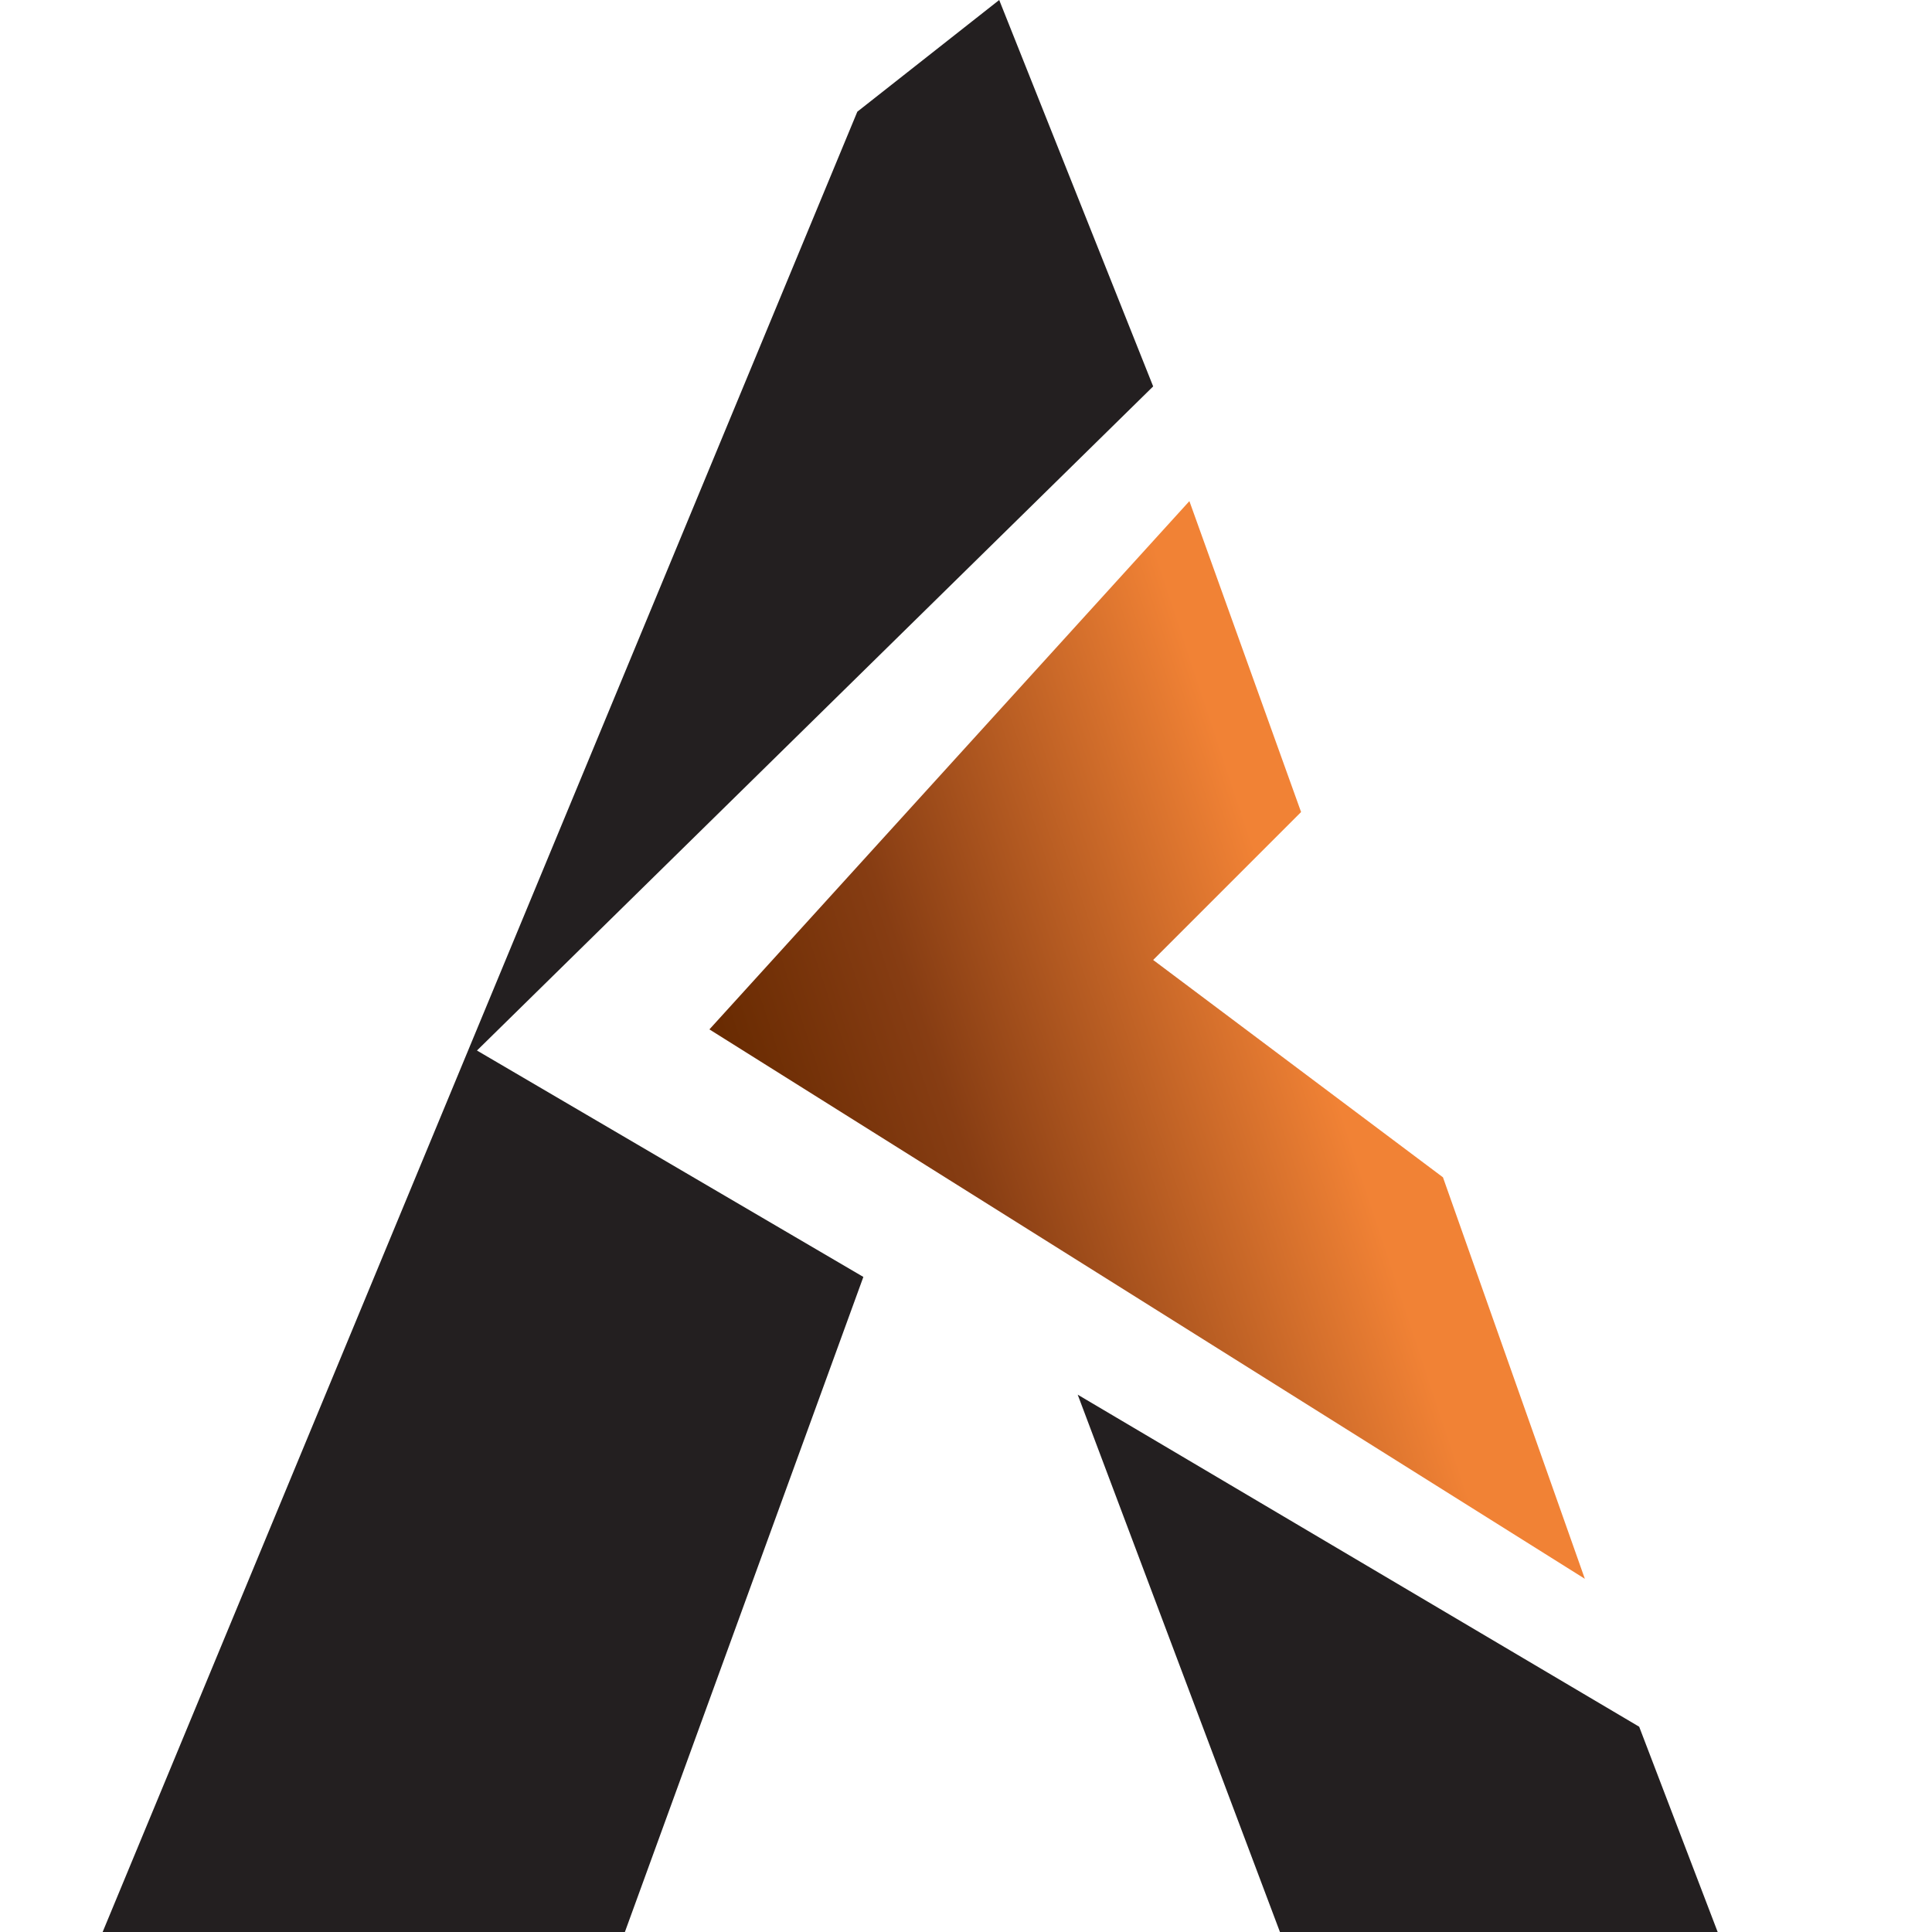
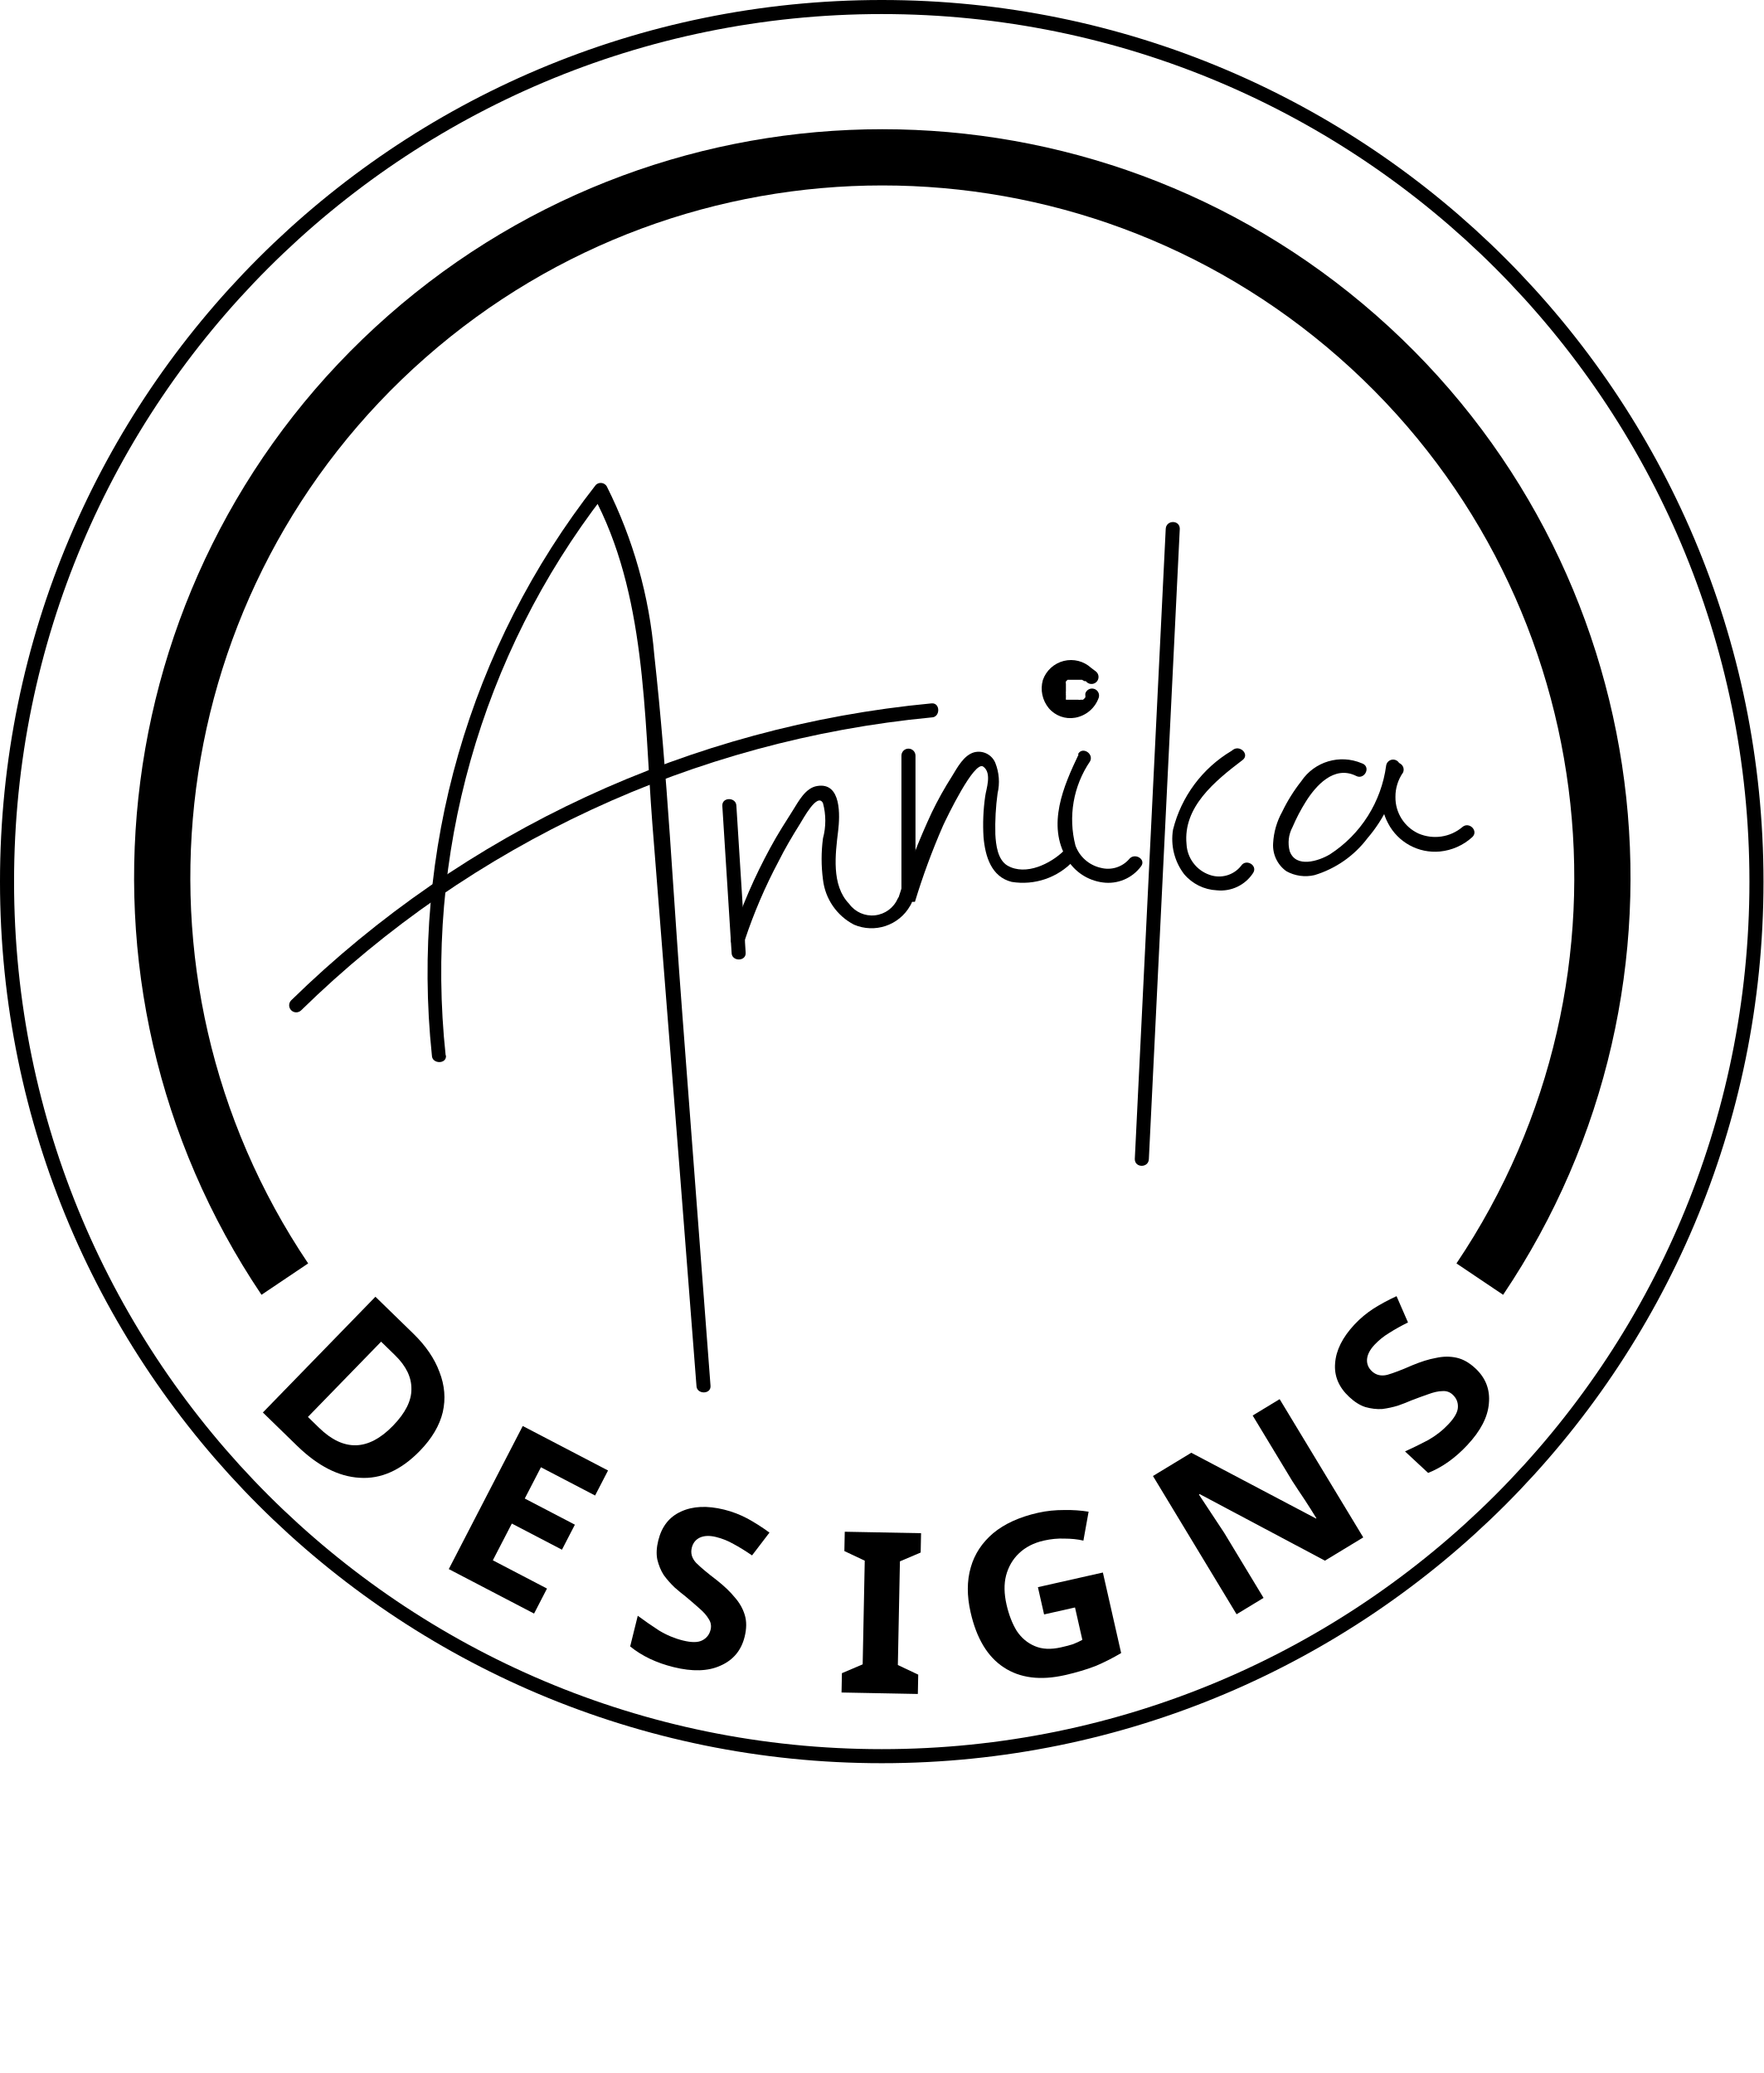
- <svg xmlns="http://www.w3.org/2000/svg" id="Layer_1" width="64" height="64" viewBox="0 0 64 64">
-   <style>.st0{fill:#231f20}.st1{fill:url(#SVGID_1_)}</style>
-   <path d="M15.8 34.8l22.4-22L33.1 0l-4.7 3.7L3.4 64h17.3l7.9-21.7-12.8-7.5zm19.9 11.4L42.4 64h14.5l-2.6-6.8-18.6-11z" class="st0" />
-   <linearGradient id="SVGID_1_" x1="22.52" x2="50.27" y1="-2101.52" y2="-2092.34" gradientTransform="matrix(1 0 0 -1 0 -2059.32)" gradientUnits="userSpaceOnUse">
-     <stop offset=".13" stop-color="#692b02" />
-     <stop offset=".35" stop-color="#873d13" />
-     <stop offset=".77" stop-color="#f18235" />
-   </linearGradient>
-   <path d="M39.4 16.6L23.5 34.1l29 18.2L47.8 39l-9.6-7.2 4.9-4.9-3.7-10.3z" class="st1" />
+ <svg xmlns="http://www.w3.org/2000/svg" id="Layer_1" width="62.72" height="73.74" viewBox="0 0 62.72 73.74">
+   <defs>
+     <style>.cls-1{font-size:8px;font-family:BentonSans-Bold,Benton Sans;font-weight:700}.cls-2,.cls-3{fill:none;stroke:#000;stroke-miterlimit:10}.cls-2{stroke-width:.5px}.cls-3{stroke-width:2px}</style>
+   </defs>
+   <text class="cls-1" transform="matrix(.75 .73 -.7 .72 8.81 49.72)">D</text>
+   <text class="cls-1" transform="matrix(.92 .48 -.46 .89 15.3 55.47)">E</text>
+   <text class="cls-1" transform="matrix(1.01 .25 -.24 .97 21.97 58.73)">S</text>
+   <text class="cls-1" transform="matrix(1.04 .02 -.02 1 29.67 60.2)">I</text>
+   <text class="cls-1" transform="matrix(1.02 -.23 .22 .97 34.67 60.23)">G</text>
+   <text class="cls-1" transform="matrix(.89 -.54 .52 .86 43.34 57.81)">N</text>
+   <text class="cls-1" transform="matrix(.71 -.76 .73 .68 50.72 52.86)">S</text>
+   <path d="M16.49 38.18a27.74 27.74 0 0 1 5.62-19.9l-.39-.05c1.9 3.51 1.82 7.81 2.12 11.69l1 12.68.57 7.33c0 .32.53.32.5 0l-1-13.18c-.33-4.26-.53-8.56-1-12.81a16.46 16.46 0 0 0-1.69-6 .25.25 0 0 0-.39-.05A28.15 28.15 0 0 0 16 38.18c0 .32.54.32.5 0z" transform="translate(-.64 -.64)" />
+   <path d="M11.35 36.58a37.09 37.09 0 0 1 22.42-10.42c.32 0 .32-.53 0-.5A37.63 37.63 0 0 0 11 36.22a.25.25 0 0 0 .35.36z" transform="translate(-.64 -.64)" />
+   <path d="M26.33 29.31l.33 5.22c0 .32.52.32.5 0l-.33-5.22c0-.32-.52-.33-.5 0zm6.37-1.79v4.78c0 .32.49.32.5 0v-4.78a.25.25 0 0 0-.5 0z" transform="translate(-.64 -.64)" />
+   <path d="M27.13 34.08a18.15 18.15 0 0 1 1.2-2.8c.23-.46.49-.9.76-1.33.11-.17.62-1.14.82-.74a2.41 2.41 0 0 1 0 1.25 5.57 5.57 0 0 0 0 1.47 2.07 2.07 0 0 0 1.1 1.6 1.58 1.58 0 0 0 2-.67c.18-.26-.25-.51-.44-.26a1 1 0 0 1-1.73.19c-.64-.66-.49-1.77-.39-2.6.06-.51.13-1.74-.75-1.59-.42.07-.66.55-.87.88s-.55.86-.79 1.31A19.22 19.22 0 0 0 26.65 34c-.11.31.37.44.48.13z" transform="translate(-.64 -.64)" />
+   <path d="M33.18 32.72a24.71 24.71 0 0 1 1-2.71c.13-.28 1.11-2.33 1.43-2.1s.1.81.07 1.05a7.14 7.14 0 0 0-.06 1.46c.06.69.28 1.41 1 1.59a2.46 2.46 0 0 0 2.2-.75c.23-.22-.12-.58-.35-.35-.45.44-1.34.9-2 .52-.35-.21-.41-.74-.43-1.11a8.94 8.94 0 0 1 .08-1.46 1.81 1.81 0 0 0-.08-1.08.64.64 0 0 0-.75-.38c-.37.1-.6.54-.79.85a12.49 12.49 0 0 0-.72 1.29 25.68 25.68 0 0 0-1.19 3.05c-.1.31.38.44.49.13z" transform="translate(-.64 -.64)" />
+   <path d="M39 27.48c-.54 1.13-1.13 2.5-.42 3.7a1.74 1.74 0 0 0 1.28.85 1.45 1.45 0 0 0 1.36-.57c.2-.26-.24-.51-.43-.25a1 1 0 0 1-1 .3 1.25 1.25 0 0 1-.9-.79 3.68 3.68 0 0 1 .52-3c.14-.28-.29-.54-.43-.25zm.45-3.08a1.06 1.06 0 0 0-1.72.43 1.1 1.1 0 0 0 .21 1 1 1 0 0 0 .94.34 1.09 1.09 0 0 0 .84-.72.25.25 0 0 0-.18-.31.25.25 0 0 0-.3.17v.06c0 .01 0 0 0 0a.2.2 0 0 1 0 .08.6.6 0 0 1-.08.08h-.08a.19.19 0 0 1-.1 0h-.36c-.06 0 0 0 0 0h-.07a.35.35 0 0 1 0-.08v-.08c0-.03 0 .06 0 0a.14.14 0 0 1 0-.06.24.24 0 0 1 0-.08v-.05c0-.05 0 0 0 0v-.22s0-.06 0 0a.12.12 0 0 1 0-.08l.06-.06h.35c.06 0 0 0 0 0h.16l.09.05h.05a.25.25 0 1 0 .35-.35zm2.65-4.95L41 41.87c0 .32.49.32.5 0l1.1-22.42c0-.32-.48-.32-.5 0zm2.34 7.9a4.54 4.54 0 0 0-2.08 2.8 2.06 2.06 0 0 0 .39 1.58 1.62 1.62 0 0 0 1.17.58 1.37 1.37 0 0 0 1.29-.62c.17-.27-.26-.52-.43-.25a1 1 0 0 1-1.12.32 1.22 1.22 0 0 1-.82-1.09c-.13-1.32 1-2.24 2-3 .25-.2-.11-.55-.36-.35zm4.63.44a1.76 1.76 0 0 0-2.15.64 5.85 5.85 0 0 0-.68 1.09 2.58 2.58 0 0 0-.32 1.11 1.13 1.13 0 0 0 .47 1 1.4 1.4 0 0 0 1 .14 3.7 3.7 0 0 0 1.89-1.32A5 5 0 0 0 50.42 28a.25.25 0 1 0-.48-.13 4.46 4.46 0 0 1-2 3.16c-.4.24-1.21.5-1.43-.11a1.17 1.17 0 0 1 .1-.86 6.42 6.42 0 0 1 .47-.9c.35-.56 1-1.31 1.79-.92.28.15.53-.28.25-.43z" transform="translate(-.64 -.64)" />
+   <path d="M50.11 27.87a2 2 0 0 0-.1 2.06 1.88 1.88 0 0 0 1.84 1 2 2 0 0 0 1.15-.51c.24-.22-.11-.57-.35-.36a1.5 1.5 0 0 1-1.56.23 1.41 1.41 0 0 1-.82-1.3 1.49 1.49 0 0 1 .27-.87.25.25 0 0 0-.43-.25z" transform="translate(-.64 -.64)" />
+   <circle cx="31.36" cy="31.36" r="31.11" class="cls-2" />
+   <path d="M10.77 46.14a25.61 25.61 0 1 1 42.5 0" class="cls-3" transform="translate(-.64 -.64)" />
</svg>
